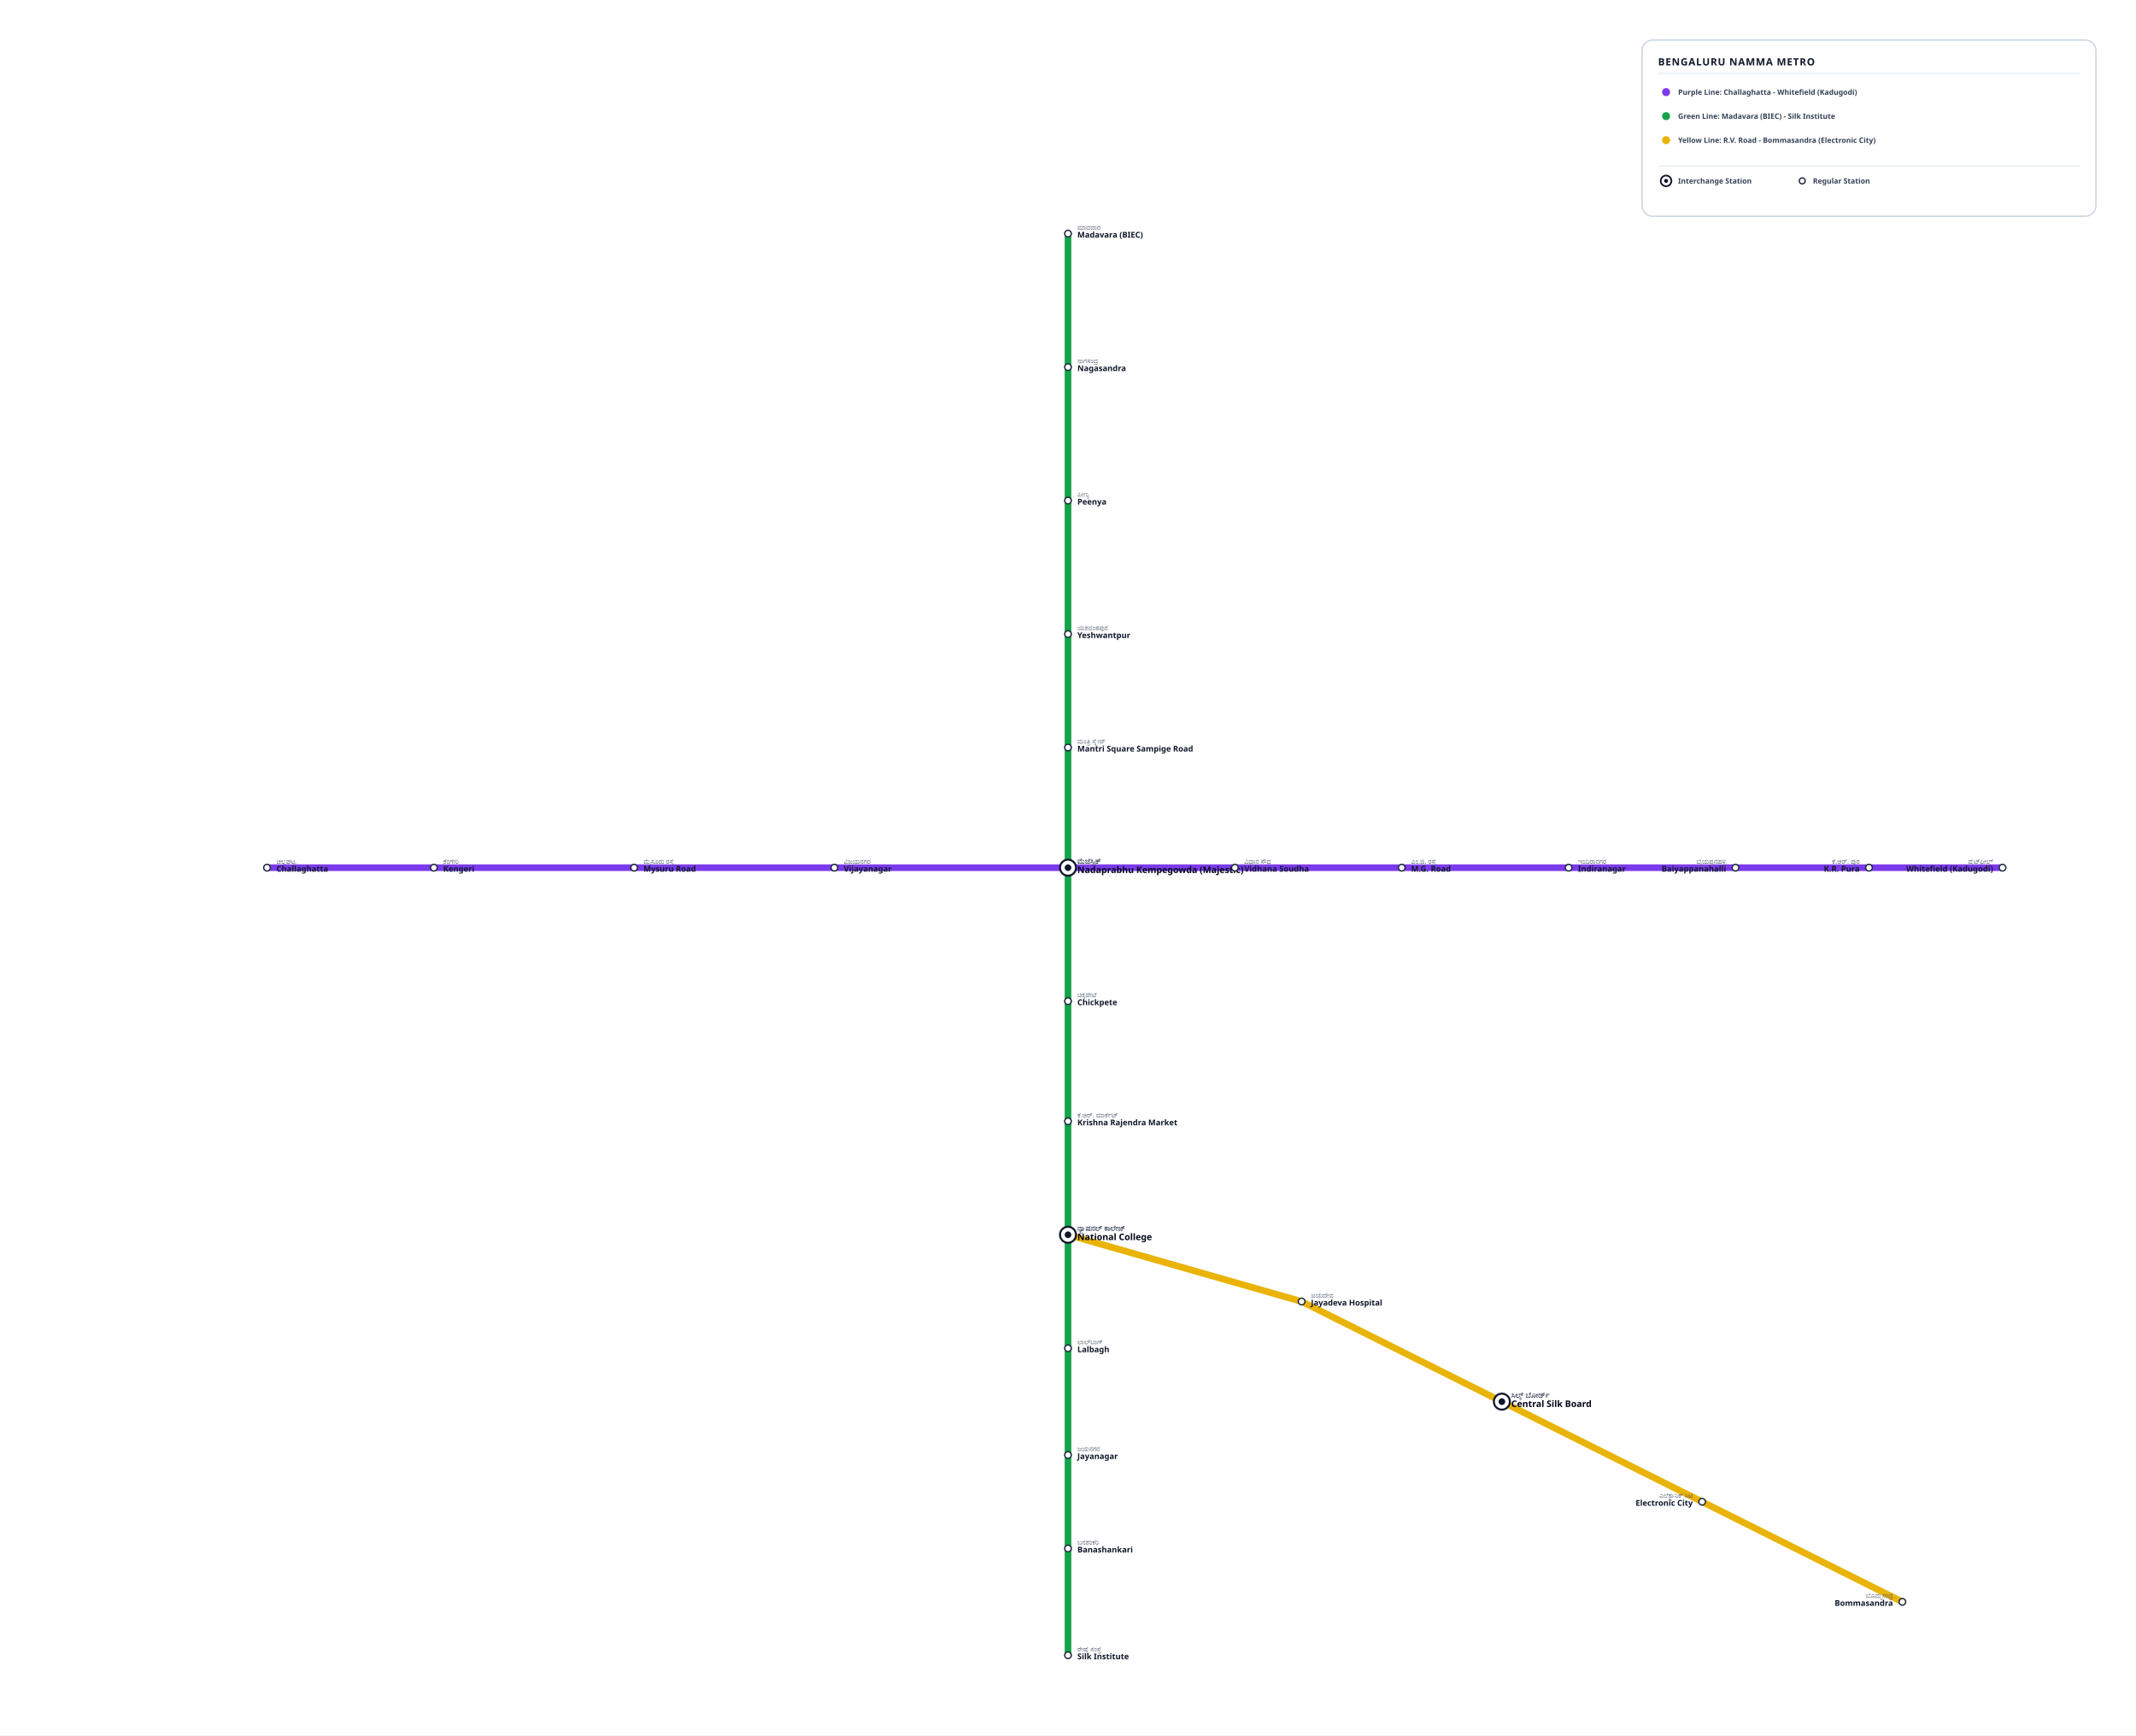
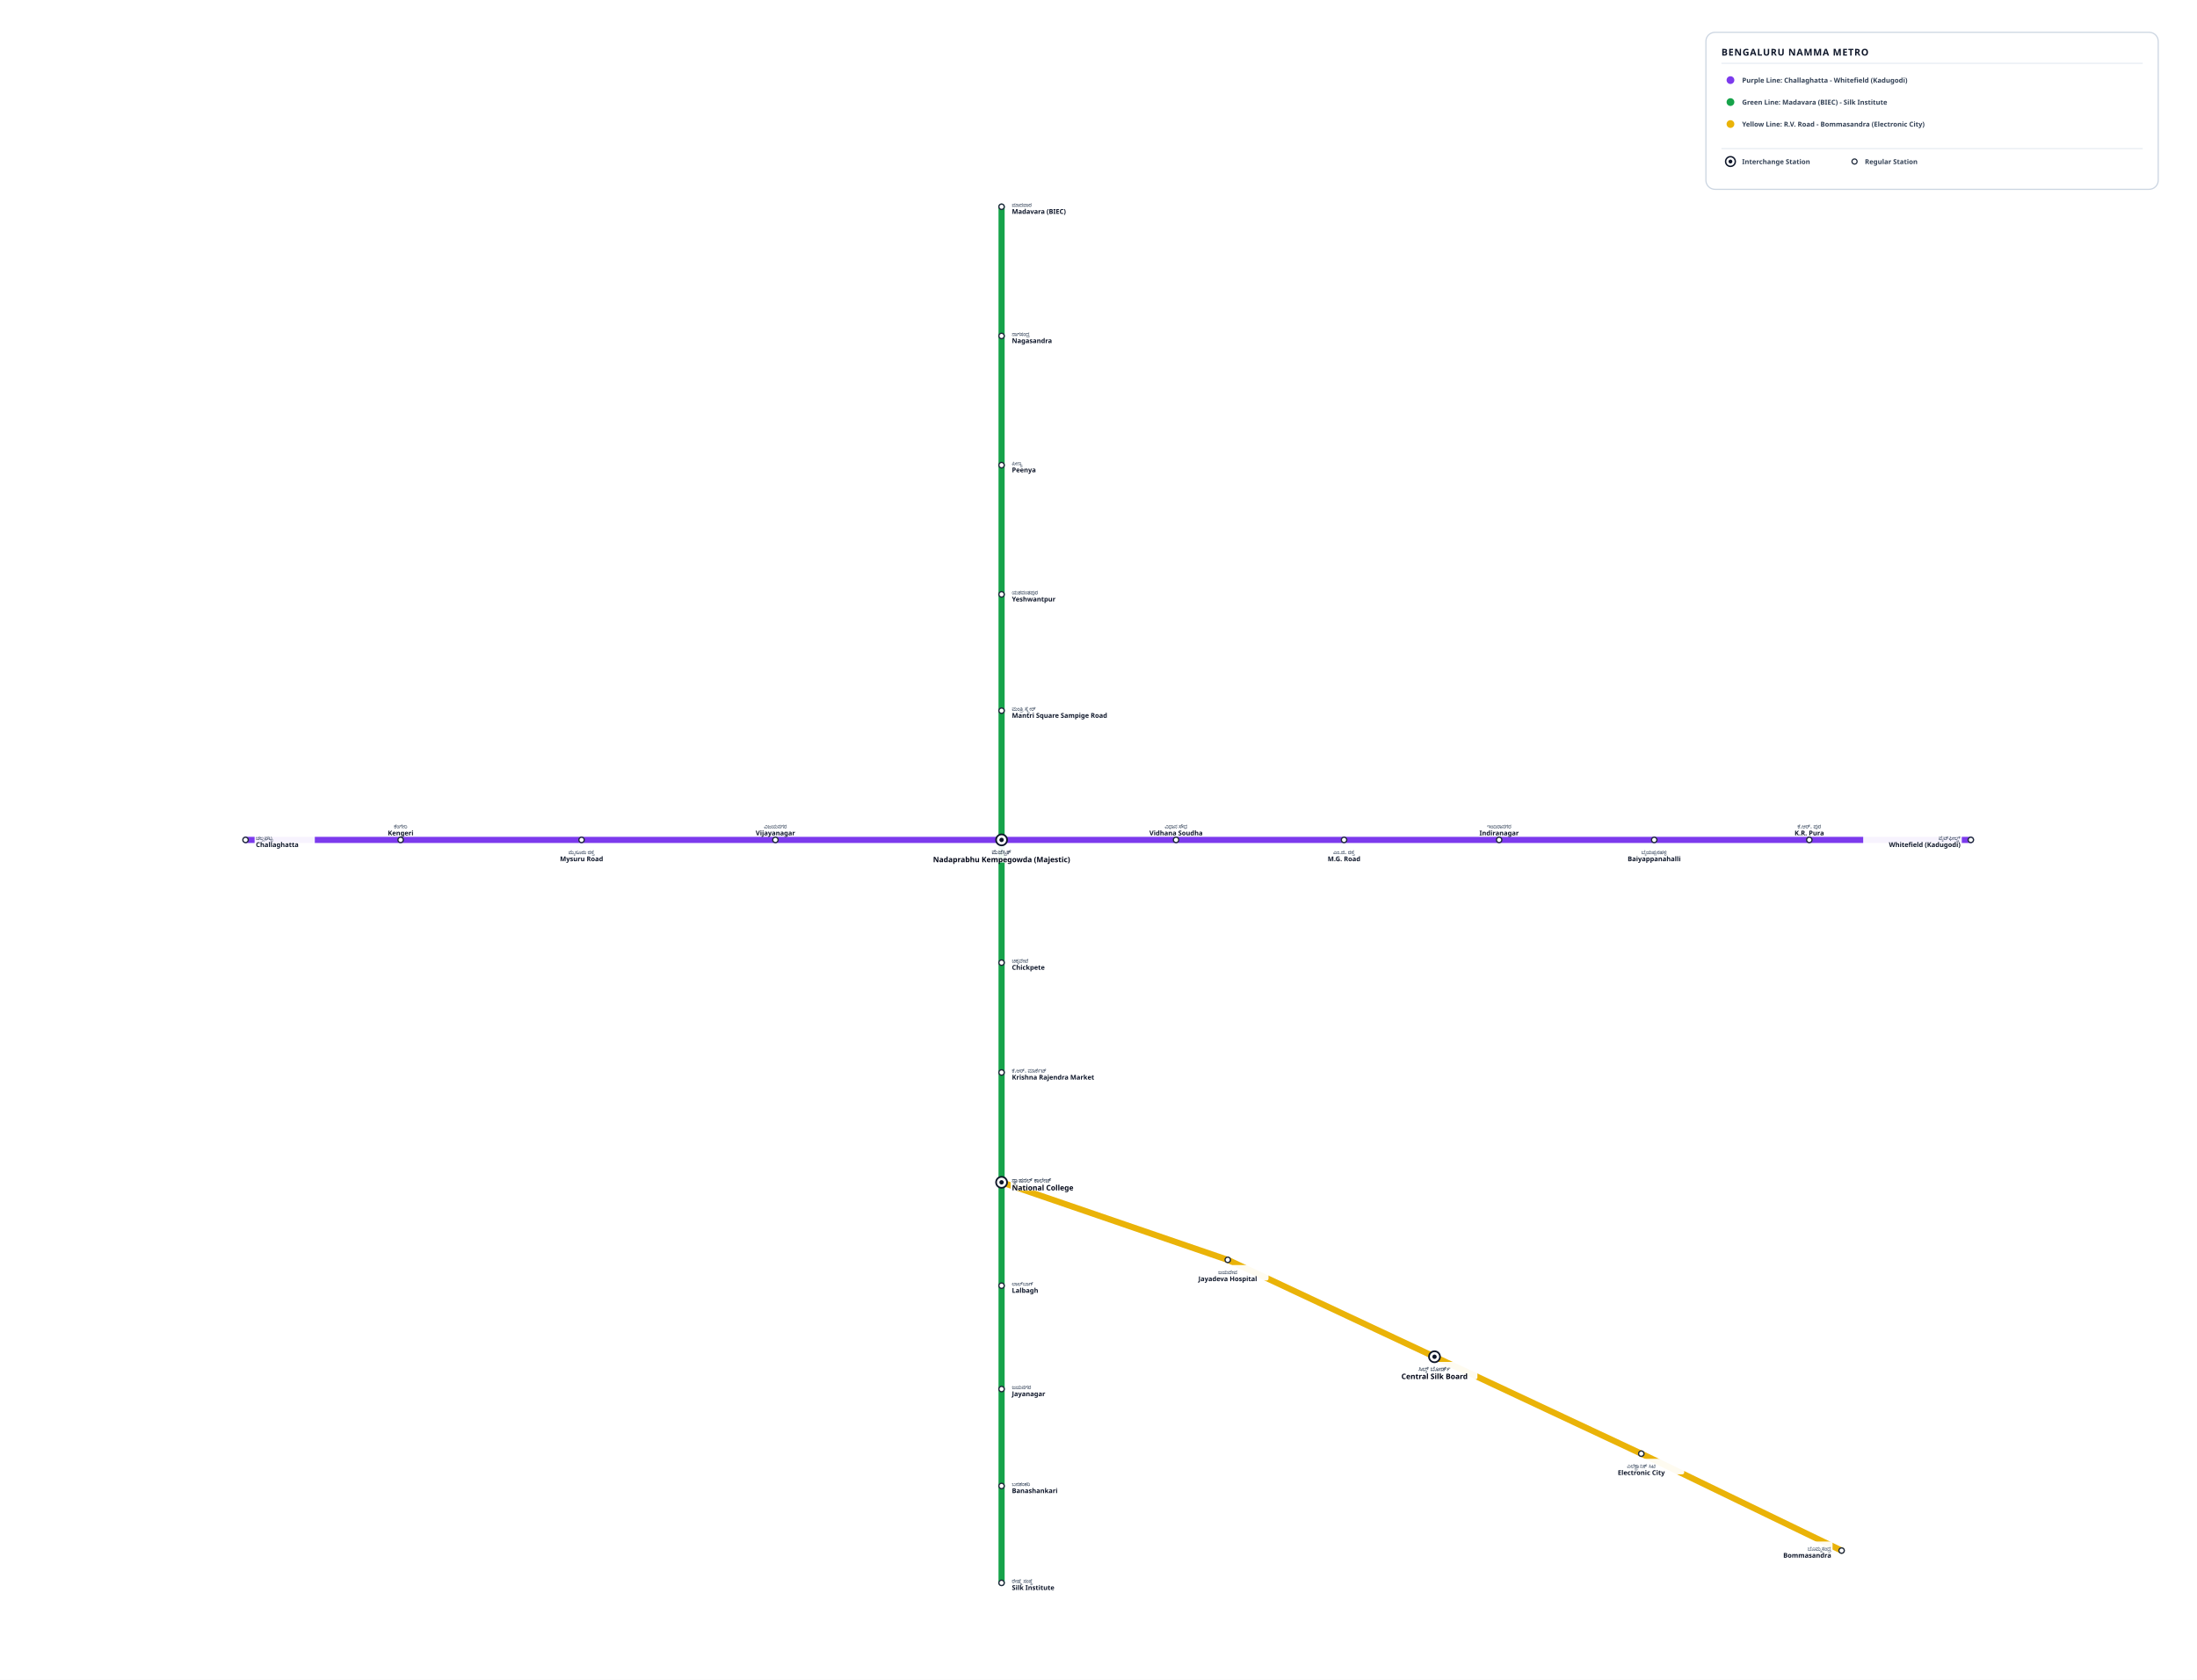
- <svg xmlns="http://www.w3.org/2000/svg" viewBox="0 0 3200 2600" width="100%" height="100%">
-   <rect width="3200" height="2600" fill="#FFFFFF" />
+ <svg xmlns="http://www.w3.org/2000/svg" viewBox="0 0 3400 2600" width="100%" height="100%">
+   <rect width="3400" height="2600" fill="#FFFFFF" />
  <g stroke-linecap="round" stroke-linejoin="round">
-     <path d="M 400 1300 L 650 1300 L 950 1300 L 1250 1300 L 1600 1300 L 1850 1300 L 2100 1300 L 2350 1300 L 2600 1300 L 2800 1300 L 3000 1300" fill="none" stroke="#7C3AED" stroke-width="10" />
-     <path d="M 1600 350 L 1600 550 L 1600 750 L 1600 950 L 1600 1120 L 1600 1300 L 1600 1500 L 1600 1680 L 1600 1850 L 1600 2020 L 1600 2180 L 1600 2320 L 1600 2480" fill="none" stroke="#16A34A" stroke-width="10" />
-     <path d="M 1600 1850 L 1950 1950 L 2250 2100 L 2550 2250 L 2850 2400" fill="none" stroke="#EAB308" stroke-width="10" />
+     <path d="M 380 1300 L 620 1300 L 900 1300 L 1200 1300 L 1550 1300 L 1820 1300 L 2080 1300 L 2320 1300 L 2560 1300 L 2800 1300 L 3050 1300" fill="none" stroke="#7C3AED" stroke-width="9.5" />
+     <path d="M 1550 320 L 1550 520 L 1550 720 L 1550 920 L 1550 1100 L 1550 1300 L 1550 1490 L 1550 1660 L 1550 1830 L 1550 1990 L 1550 2150 L 1550 2300 L 1550 2450" fill="none" stroke="#16A34A" stroke-width="9.5" />
+     <path d="M 1550 1830 L 1900 1950 L 2220 2100 L 2540 2250 L 2850 2400" fill="none" stroke="#EAB308" stroke-width="9.5" />
  </g>
  <g id="stations-layer">
-     <circle cx="400" cy="1300" r="5" fill="#FFFFFF" stroke="#1E293B" stroke-width="2" />
-     <text x="414" y="1294" text-anchor="start" font-family="sans-serif" font-size="10" font-weight="500" fill="#475569">ಚಲ್ಲಘಟ್ಟ</text>
-     <text x="414" y="1306" text-anchor="start" font-family="sans-serif" font-size="12" font-weight="bold" fill="#0F172A">Challaghatta</text>
-     <circle cx="650" cy="1300" r="5" fill="#FFFFFF" stroke="#1E293B" stroke-width="2" />
-     <text x="664" y="1294" text-anchor="start" font-family="sans-serif" font-size="10" font-weight="500" fill="#475569">ಕೆಂಗೇರಿ</text>
-     <text x="664" y="1306" text-anchor="start" font-family="sans-serif" font-size="12" font-weight="bold" fill="#0F172A">Kengeri</text>
-     <circle cx="950" cy="1300" r="5" fill="#FFFFFF" stroke="#1E293B" stroke-width="2" />
-     <text x="964" y="1294" text-anchor="start" font-family="sans-serif" font-size="10" font-weight="500" fill="#475569">ಮೈಸೂರು ರಸ್ತೆ</text>
-     <text x="964" y="1306" text-anchor="start" font-family="sans-serif" font-size="12" font-weight="bold" fill="#0F172A">Mysuru Road</text>
-     <circle cx="1250" cy="1300" r="5" fill="#FFFFFF" stroke="#1E293B" stroke-width="2" />
-     <text x="1264" y="1294" text-anchor="start" font-family="sans-serif" font-size="10" font-weight="500" fill="#475569">ವಿಜಯನಗರ</text>
-     <text x="1264" y="1306" text-anchor="start" font-family="sans-serif" font-size="12" font-weight="bold" fill="#0F172A">Vijayanagar</text>
-     <circle cx="1600" cy="1300" r="12" fill="#FFFFFF" stroke="#0F172A" stroke-width="3" />
-     <circle cx="1600" cy="1300" r="5" fill="#0F172A" />
-     <text x="1614" y="1294" text-anchor="start" font-family="sans-serif" font-size="11.5" font-weight="600" fill="#334155">ಮೆಜೆಸ್ಟಿಕ್</text>
-     <text x="1614" y="1308" text-anchor="start" font-family="sans-serif" font-size="13.5" font-weight="bold" fill="#020617">Nadaprabhu Kempegowda (Majestic)</text>
-     <circle cx="1850" cy="1300" r="5" fill="#FFFFFF" stroke="#1E293B" stroke-width="2" />
-     <text x="1864" y="1294" text-anchor="start" font-family="sans-serif" font-size="10" font-weight="500" fill="#475569">ವಿಧಾನ ಸೌಧ</text>
-     <text x="1864" y="1306" text-anchor="start" font-family="sans-serif" font-size="12" font-weight="bold" fill="#0F172A">Vidhana Soudha</text>
-     <circle cx="2100" cy="1300" r="5" fill="#FFFFFF" stroke="#1E293B" stroke-width="2" />
-     <text x="2114" y="1294" text-anchor="start" font-family="sans-serif" font-size="10" font-weight="500" fill="#475569">ಎಂ.ಜಿ. ರಸ್ತೆ</text>
-     <text x="2114" y="1306" text-anchor="start" font-family="sans-serif" font-size="12" font-weight="bold" fill="#0F172A">M.G. Road</text>
-     <circle cx="2350" cy="1300" r="5" fill="#FFFFFF" stroke="#1E293B" stroke-width="2" />
-     <text x="2364" y="1294" text-anchor="start" font-family="sans-serif" font-size="10" font-weight="500" fill="#475569">ಇಂದಿರಾನಗರ</text>
-     <text x="2364" y="1306" text-anchor="start" font-family="sans-serif" font-size="12" font-weight="bold" fill="#0F172A">Indiranagar</text>
-     <circle cx="2600" cy="1300" r="5" fill="#FFFFFF" stroke="#1E293B" stroke-width="2" />
-     <text x="2586" y="1294" text-anchor="end" font-family="sans-serif" font-size="10" font-weight="500" fill="#475569">ಬೈಯಪ್ಪನಹಳ್ಳಿ</text>
-     <text x="2586" y="1306" text-anchor="end" font-family="sans-serif" font-size="12" font-weight="bold" fill="#0F172A">Baiyappanahalli</text>
-     <circle cx="2800" cy="1300" r="5" fill="#FFFFFF" stroke="#1E293B" stroke-width="2" />
-     <text x="2786" y="1294" text-anchor="end" font-family="sans-serif" font-size="10" font-weight="500" fill="#475569">ಕೆ.ಆರ್. ಪುರ</text>
-     <text x="2786" y="1306" text-anchor="end" font-family="sans-serif" font-size="12" font-weight="bold" fill="#0F172A">K.R. Pura</text>
-     <circle cx="3000" cy="1300" r="5" fill="#FFFFFF" stroke="#1E293B" stroke-width="2" />
-     <text x="2986" y="1294" text-anchor="end" font-family="sans-serif" font-size="10" font-weight="500" fill="#475569">ವೈಟ್‌ಫೀಲ್ಡ್</text>
-     <text x="2986" y="1306" text-anchor="end" font-family="sans-serif" font-size="12" font-weight="bold" fill="#0F172A">Whitefield (Kadugodi)</text>
-     <circle cx="1600" cy="350" r="5" fill="#FFFFFF" stroke="#1E293B" stroke-width="2" />
-     <text x="1614" y="344" text-anchor="start" font-family="sans-serif" font-size="10" font-weight="500" fill="#475569">ಮಾದವಾರ</text>
-     <text x="1614" y="356" text-anchor="start" font-family="sans-serif" font-size="12" font-weight="bold" fill="#0F172A">Madavara (BIEC)</text>
-     <circle cx="1600" cy="550" r="5" fill="#FFFFFF" stroke="#1E293B" stroke-width="2" />
-     <text x="1614" y="544" text-anchor="start" font-family="sans-serif" font-size="10" font-weight="500" fill="#475569">ನಾಗಸಂದ್ರ</text>
-     <text x="1614" y="556" text-anchor="start" font-family="sans-serif" font-size="12" font-weight="bold" fill="#0F172A">Nagasandra</text>
-     <circle cx="1600" cy="750" r="5" fill="#FFFFFF" stroke="#1E293B" stroke-width="2" />
-     <text x="1614" y="744" text-anchor="start" font-family="sans-serif" font-size="10" font-weight="500" fill="#475569">ಪೀಣ್ಯ</text>
-     <text x="1614" y="756" text-anchor="start" font-family="sans-serif" font-size="12" font-weight="bold" fill="#0F172A">Peenya</text>
-     <circle cx="1600" cy="950" r="5" fill="#FFFFFF" stroke="#1E293B" stroke-width="2" />
-     <text x="1614" y="944" text-anchor="start" font-family="sans-serif" font-size="10" font-weight="500" fill="#475569">ಯಶವಂತಪುರ</text>
-     <text x="1614" y="956" text-anchor="start" font-family="sans-serif" font-size="12" font-weight="bold" fill="#0F172A">Yeshwantpur</text>
-     <circle cx="1600" cy="1120" r="5" fill="#FFFFFF" stroke="#1E293B" stroke-width="2" />
-     <text x="1614" y="1114" text-anchor="start" font-family="sans-serif" font-size="10" font-weight="500" fill="#475569">ಮಂತ್ರಿ ಸ್ಕ್ವೇರ್</text>
-     <text x="1614" y="1126" text-anchor="start" font-family="sans-serif" font-size="12" font-weight="bold" fill="#0F172A">Mantri Square Sampige Road</text>
-     <circle cx="1600" cy="1500" r="5" fill="#FFFFFF" stroke="#1E293B" stroke-width="2" />
-     <text x="1614" y="1494" text-anchor="start" font-family="sans-serif" font-size="10" font-weight="500" fill="#475569">ಚಿಕ್ಕಪೇಟೆ</text>
-     <text x="1614" y="1506" text-anchor="start" font-family="sans-serif" font-size="12" font-weight="bold" fill="#0F172A">Chickpete</text>
-     <circle cx="1600" cy="1680" r="5" fill="#FFFFFF" stroke="#1E293B" stroke-width="2" />
-     <text x="1614" y="1674" text-anchor="start" font-family="sans-serif" font-size="10" font-weight="500" fill="#475569">ಕೆ.ಆರ್. ಮಾರ್ಕೆಟ್</text>
-     <text x="1614" y="1686" text-anchor="start" font-family="sans-serif" font-size="12" font-weight="bold" fill="#0F172A">Krishna Rajendra Market</text>
-     <circle cx="1600" cy="1850" r="12" fill="#FFFFFF" stroke="#0F172A" stroke-width="3" />
-     <circle cx="1600" cy="1850" r="5" fill="#0F172A" />
-     <text x="1614" y="1844" text-anchor="start" font-family="sans-serif" font-size="11.5" font-weight="600" fill="#334155">ನ್ಯಾಷನಲ್ ಕಾಲೇಜ್</text>
-     <text x="1614" y="1858" text-anchor="start" font-family="sans-serif" font-size="13.5" font-weight="bold" fill="#020617">National College</text>
-     <circle cx="1600" cy="2020" r="5" fill="#FFFFFF" stroke="#1E293B" stroke-width="2" />
-     <text x="1614" y="2014" text-anchor="start" font-family="sans-serif" font-size="10" font-weight="500" fill="#475569">ಲಾಲ್‌ಬಾಗ್</text>
-     <text x="1614" y="2026" text-anchor="start" font-family="sans-serif" font-size="12" font-weight="bold" fill="#0F172A">Lalbagh</text>
-     <circle cx="1600" cy="2180" r="5" fill="#FFFFFF" stroke="#1E293B" stroke-width="2" />
-     <text x="1614" y="2174" text-anchor="start" font-family="sans-serif" font-size="10" font-weight="500" fill="#475569">ಜಯನಗರ</text>
-     <text x="1614" y="2186" text-anchor="start" font-family="sans-serif" font-size="12" font-weight="bold" fill="#0F172A">Jayanagar</text>
-     <circle cx="1600" cy="2320" r="5" fill="#FFFFFF" stroke="#1E293B" stroke-width="2" />
-     <text x="1614" y="2314" text-anchor="start" font-family="sans-serif" font-size="10" font-weight="500" fill="#475569">ಬನಶಂಕರಿ</text>
-     <text x="1614" y="2326" text-anchor="start" font-family="sans-serif" font-size="12" font-weight="bold" fill="#0F172A">Banashankari</text>
-     <circle cx="1600" cy="2480" r="5" fill="#FFFFFF" stroke="#1E293B" stroke-width="2" />
-     <text x="1614" y="2474" text-anchor="start" font-family="sans-serif" font-size="10" font-weight="500" fill="#475569">ರೇಷ್ಮೆ ಸಂಸ್ಥೆ</text>
-     <text x="1614" y="2486" text-anchor="start" font-family="sans-serif" font-size="12" font-weight="bold" fill="#0F172A">Silk Institute</text>
-     <circle cx="1950" cy="1950" r="5" fill="#FFFFFF" stroke="#1E293B" stroke-width="2" />
-     <text x="1964" y="1944" text-anchor="start" font-family="sans-serif" font-size="10" font-weight="500" fill="#475569">ಜಯದೇವ</text>
-     <text x="1964" y="1956" text-anchor="start" font-family="sans-serif" font-size="12" font-weight="bold" fill="#0F172A">Jayadeva Hospital</text>
-     <circle cx="2250" cy="2100" r="12" fill="#FFFFFF" stroke="#0F172A" stroke-width="3" />
-     <circle cx="2250" cy="2100" r="5" fill="#0F172A" />
-     <text x="2264" y="2094" text-anchor="start" font-family="sans-serif" font-size="11.5" font-weight="600" fill="#334155">ಸಿಲ್ಕ್ ಬೋರ್ಡ್</text>
-     <text x="2264" y="2108" text-anchor="start" font-family="sans-serif" font-size="13.5" font-weight="bold" fill="#020617">Central Silk Board</text>
-     <circle cx="2550" cy="2250" r="5" fill="#FFFFFF" stroke="#1E293B" stroke-width="2" />
-     <text x="2536" y="2244" text-anchor="end" font-family="sans-serif" font-size="10" font-weight="500" fill="#475569">ಎಲೆಕ್ಟ್ರಾನಿಕ್ ಸಿಟಿ</text>
-     <text x="2536" y="2256" text-anchor="end" font-family="sans-serif" font-size="12" font-weight="bold" fill="#0F172A">Electronic City</text>
-     <circle cx="2850" cy="2400" r="5" fill="#FFFFFF" stroke="#1E293B" stroke-width="2" />
-     <text x="2836" y="2394" text-anchor="end" font-family="sans-serif" font-size="10" font-weight="500" fill="#475569">ಬೊಮ್ಮಸಂದ್ರ</text>
-     <text x="2836" y="2406" text-anchor="end" font-family="sans-serif" font-size="12" font-weight="bold" fill="#0F172A">Bommasandra</text>
+     <rect x="1564.0" y="306.0" width="113.0" height="24.0" rx="3" ry="3" fill="#FFFFFF" fill-opacity="0.94" />
+     <circle cx="1550" cy="320" r="4.2" fill="#FFFFFF" stroke="#1E293B" stroke-width="2" />
+     <g>
+       <text x="1566.0" y="320.0" text-anchor="start" font-family="sans-serif" font-size="8.8" font-weight="600" fill="#475569">ಮಾದವಾರ</text>
+       <text x="1566.0" y="331.0" text-anchor="start" font-family="sans-serif" font-size="10.2" font-weight="bold" fill="#0F172A">Madavara (BIEC)</text>
+     </g>
+     <rect x="1564.0" y="506.0" width="80.0" height="24.0" rx="3" ry="3" fill="#FFFFFF" fill-opacity="0.94" />
+     <circle cx="1550" cy="520" r="4.2" fill="#FFFFFF" stroke="#1E293B" stroke-width="2" />
+     <g>
+       <text x="1566.0" y="520.0" text-anchor="start" font-family="sans-serif" font-size="8.8" font-weight="600" fill="#475569">ನಾಗಸಂದ್ರ</text>
+       <text x="1566.0" y="531.0" text-anchor="start" font-family="sans-serif" font-size="10.2" font-weight="bold" fill="#0F172A">Nagasandra</text>
+     </g>
+     <rect x="1564.0" y="706.0" width="75.0" height="24.0" rx="3" ry="3" fill="#FFFFFF" fill-opacity="0.94" />
+     <circle cx="1550" cy="720" r="4.2" fill="#FFFFFF" stroke="#1E293B" stroke-width="2" />
+     <g>
+       <text x="1566.0" y="720.0" text-anchor="start" font-family="sans-serif" font-size="8.8" font-weight="600" fill="#475569">ಪೀಣ್ಯ</text>
+       <text x="1566.0" y="731.0" text-anchor="start" font-family="sans-serif" font-size="10.2" font-weight="bold" fill="#0F172A">Peenya</text>
+     </g>
+     <rect x="1564.0" y="906.0" width="86.6" height="24.0" rx="3" ry="3" fill="#FFFFFF" fill-opacity="0.94" />
+     <circle cx="1550" cy="920" r="4.2" fill="#FFFFFF" stroke="#1E293B" stroke-width="2" />
+     <g>
+       <text x="1566.0" y="920.0" text-anchor="start" font-family="sans-serif" font-size="8.8" font-weight="600" fill="#475569">ಯಶವಂತಪುರ</text>
+       <text x="1566.0" y="931.0" text-anchor="start" font-family="sans-serif" font-size="10.2" font-weight="bold" fill="#0F172A">Yeshwantpur</text>
+     </g>
+     <rect x="1564.0" y="1086.0" width="185.6" height="24.0" rx="3" ry="3" fill="#FFFFFF" fill-opacity="0.94" />
+     <circle cx="1550" cy="1100" r="4.2" fill="#FFFFFF" stroke="#1E293B" stroke-width="2" />
+     <g>
+       <text x="1566.0" y="1100.0" text-anchor="start" font-family="sans-serif" font-size="8.8" font-weight="600" fill="#475569">ಮಂತ್ರಿ ಸ್ಕ್ವೇರ್</text>
+       <text x="1566.0" y="1111.0" text-anchor="start" font-family="sans-serif" font-size="10.2" font-weight="bold" fill="#0F172A">Mantri Square Sampige Road</text>
+     </g>
+     <rect x="394.0" y="1286.0" width="93.2" height="24.0" rx="3" ry="3" fill="#FFFFFF" fill-opacity="0.94" />
+     <circle cx="380" cy="1300" r="4.2" fill="#FFFFFF" stroke="#1E293B" stroke-width="2" />
+     <g>
+       <text x="396.0" y="1300.0" text-anchor="start" font-family="sans-serif" font-size="8.8" font-weight="600" fill="#475569">ಚಲ್ಲಘಟ್ಟ</text>
+       <text x="396.0" y="1311.0" text-anchor="start" font-family="sans-serif" font-size="10.2" font-weight="bold" fill="#0F172A">Challaghatta</text>
+     </g>
+     <rect x="582.5" y="1268.0" width="75.0" height="24.0" rx="3" ry="3" fill="#FFFFFF" fill-opacity="0.94" />
+     <circle cx="620" cy="1300" r="4.2" fill="#FFFFFF" stroke="#1E293B" stroke-width="2" />
+     <g>
+       <text x="620.0" y="1282.0" text-anchor="middle" font-family="sans-serif" font-size="8.8" font-weight="600" fill="#475569">ಕೆಂಗೇರಿ</text>
+       <text x="620.0" y="1293.0" text-anchor="middle" font-family="sans-serif" font-size="10.2" font-weight="bold" fill="#0F172A">Kengeri</text>
+     </g>
+     <rect x="853.4" y="1308.0" width="93.2" height="24.0" rx="3" ry="3" fill="#FFFFFF" fill-opacity="0.94" />
+     <circle cx="900" cy="1300" r="4.2" fill="#FFFFFF" stroke="#1E293B" stroke-width="2" />
+     <g>
+       <text x="900.0" y="1322.0" text-anchor="middle" font-family="sans-serif" font-size="8.8" font-weight="600" fill="#475569">ಮೈಸೂರು ರಸ್ತೆ</text>
+       <text x="900.0" y="1333.0" text-anchor="middle" font-family="sans-serif" font-size="10.2" font-weight="bold" fill="#0F172A">Mysuru Road</text>
+     </g>
+     <rect x="1156.7" y="1268.0" width="86.6" height="24.0" rx="3" ry="3" fill="#FFFFFF" fill-opacity="0.94" />
+     <circle cx="1200" cy="1300" r="4.2" fill="#FFFFFF" stroke="#1E293B" stroke-width="2" />
+     <g>
+       <text x="1200.0" y="1282.0" text-anchor="middle" font-family="sans-serif" font-size="8.8" font-weight="600" fill="#475569">ವಿಜಯನಗರ</text>
+       <text x="1200.0" y="1293.0" text-anchor="middle" font-family="sans-serif" font-size="10.2" font-weight="bold" fill="#0F172A">Vijayanagar</text>
+     </g>
+     <rect x="1437.4" y="1308.0" width="225.2" height="27.0" rx="3" ry="3" fill="#FFFFFF" fill-opacity="0.94" />
+     <circle cx="1550" cy="1300" r="8.5" fill="#FFFFFF" stroke="#0F172A" stroke-width="2.6" />
+     <circle cx="1550" cy="1300" r="3.4" fill="#0F172A" />
+     <g>
+       <text x="1550.0" y="1322.0" text-anchor="middle" font-family="sans-serif" font-size="9.8" font-weight="bold" fill="#334155">ಮೆಜೆಸ್ಟಿಕ್</text>
+       <text x="1550.0" y="1334.5" text-anchor="middle" font-family="sans-serif" font-size="11.5" font-weight="900" fill="#020617">Nadaprabhu Kempegowda (Majestic)</text>
+     </g>
+     <rect x="1766.8" y="1268.0" width="106.4" height="24.0" rx="3" ry="3" fill="#FFFFFF" fill-opacity="0.94" />
+     <circle cx="1820" cy="1300" r="4.2" fill="#FFFFFF" stroke="#1E293B" stroke-width="2" />
+     <g>
+       <text x="1820.0" y="1282.0" text-anchor="middle" font-family="sans-serif" font-size="8.8" font-weight="600" fill="#475569">ವಿಧಾನ ಸೌಧ</text>
+       <text x="1820.0" y="1293.0" text-anchor="middle" font-family="sans-serif" font-size="10.2" font-weight="bold" fill="#0F172A">Vidhana Soudha</text>
+     </g>
+     <rect x="2033.4" y="1308.0" width="93.2" height="24.0" rx="3" ry="3" fill="#FFFFFF" fill-opacity="0.94" />
+     <circle cx="2080" cy="1300" r="4.2" fill="#FFFFFF" stroke="#1E293B" stroke-width="2" />
+     <g>
+       <text x="2080.0" y="1322.0" text-anchor="middle" font-family="sans-serif" font-size="8.8" font-weight="600" fill="#475569">ಎಂ.ಜಿ. ರಸ್ತೆ</text>
+       <text x="2080.0" y="1333.0" text-anchor="middle" font-family="sans-serif" font-size="10.2" font-weight="bold" fill="#0F172A">M.G. Road</text>
+     </g>
+     <rect x="2276.7" y="1268.0" width="86.6" height="24.0" rx="3" ry="3" fill="#FFFFFF" fill-opacity="0.94" />
+     <circle cx="2320" cy="1300" r="4.2" fill="#FFFFFF" stroke="#1E293B" stroke-width="2" />
+     <g>
+       <text x="2320.0" y="1282.0" text-anchor="middle" font-family="sans-serif" font-size="8.8" font-weight="600" fill="#475569">ಇಂದಿರಾನಗರ</text>
+       <text x="2320.0" y="1293.0" text-anchor="middle" font-family="sans-serif" font-size="10.2" font-weight="bold" fill="#0F172A">Indiranagar</text>
+     </g>
+     <rect x="2503.5" y="1308.0" width="113.0" height="24.0" rx="3" ry="3" fill="#FFFFFF" fill-opacity="0.94" />
+     <circle cx="2560" cy="1300" r="4.2" fill="#FFFFFF" stroke="#1E293B" stroke-width="2" />
+     <g>
+       <text x="2560.0" y="1322.0" text-anchor="middle" font-family="sans-serif" font-size="8.8" font-weight="600" fill="#475569">ಬೈಯಪ್ಪನಹಳ್ಳಿ</text>
+       <text x="2560.0" y="1333.0" text-anchor="middle" font-family="sans-serif" font-size="10.2" font-weight="bold" fill="#0F172A">Baiyappanahalli</text>
+     </g>
+     <rect x="2756.7" y="1268.0" width="86.6" height="24.0" rx="3" ry="3" fill="#FFFFFF" fill-opacity="0.94" />
+     <circle cx="2800" cy="1300" r="4.2" fill="#FFFFFF" stroke="#1E293B" stroke-width="2" />
+     <g>
+       <text x="2800.0" y="1282.0" text-anchor="middle" font-family="sans-serif" font-size="8.8" font-weight="600" fill="#475569">ಕೆ.ಆರ್. ಪುರ</text>
+       <text x="2800.0" y="1293.0" text-anchor="middle" font-family="sans-serif" font-size="10.2" font-weight="bold" fill="#0F172A">K.R. Pura</text>
+     </g>
+     <rect x="2883.4" y="1286.0" width="152.6" height="24.0" rx="3" ry="3" fill="#FFFFFF" fill-opacity="0.94" />
+     <circle cx="3050" cy="1300" r="4.2" fill="#FFFFFF" stroke="#1E293B" stroke-width="2" />
+     <g>
+       <text x="3034.0" y="1300.0" text-anchor="end" font-family="sans-serif" font-size="8.8" font-weight="600" fill="#475569">ವೈಟ್‌ಫೀಲ್ಡ್</text>
+       <text x="3034.0" y="1311.0" text-anchor="end" font-family="sans-serif" font-size="10.2" font-weight="bold" fill="#0F172A">Whitefield (Kadugodi)</text>
+     </g>
+     <rect x="1564.0" y="1476.0" width="75.0" height="24.0" rx="3" ry="3" fill="#FFFFFF" fill-opacity="0.94" />
+     <circle cx="1550" cy="1490" r="4.2" fill="#FFFFFF" stroke="#1E293B" stroke-width="2" />
+     <g>
+       <text x="1566.0" y="1490.0" text-anchor="start" font-family="sans-serif" font-size="8.8" font-weight="600" fill="#475569">ಚಿಕ್ಕಪೇಟೆ</text>
+       <text x="1566.0" y="1501.0" text-anchor="start" font-family="sans-serif" font-size="10.2" font-weight="bold" fill="#0F172A">Chickpete</text>
+     </g>
+     <rect x="1564.0" y="1646.0" width="165.8" height="24.0" rx="3" ry="3" fill="#FFFFFF" fill-opacity="0.94" />
+     <circle cx="1550" cy="1660" r="4.2" fill="#FFFFFF" stroke="#1E293B" stroke-width="2" />
+     <g>
+       <text x="1566.0" y="1660.0" text-anchor="start" font-family="sans-serif" font-size="8.8" font-weight="600" fill="#475569">ಕೆ.ಆರ್. ಮಾರ್ಕೆಟ್</text>
+       <text x="1566.0" y="1671.0" text-anchor="start" font-family="sans-serif" font-size="10.2" font-weight="bold" fill="#0F172A">Krishna Rajendra Market</text>
+     </g>
+     <rect x="1564.0" y="1816.0" width="119.6" height="27.0" rx="3" ry="3" fill="#FFFFFF" fill-opacity="0.94" />
+     <circle cx="1550" cy="1830" r="8.5" fill="#FFFFFF" stroke="#0F172A" stroke-width="2.6" />
+     <circle cx="1550" cy="1830" r="3.4" fill="#0F172A" />
+     <g>
+       <text x="1566.0" y="1830.0" text-anchor="start" font-family="sans-serif" font-size="9.8" font-weight="bold" fill="#334155">ನ್ಯಾಷನಲ್ ಕಾಲೇಜ್</text>
+       <text x="1566.0" y="1842.5" text-anchor="start" font-family="sans-serif" font-size="11.5" font-weight="900" fill="#020617">National College</text>
+     </g>
+     <rect x="1836.9" y="1958.0" width="126.2" height="24.0" rx="3" ry="3" fill="#FFFFFF" fill-opacity="0.94" />
+     <circle cx="1900" cy="1950" r="4.2" fill="#FFFFFF" stroke="#1E293B" stroke-width="2" />
+     <g>
+       <text x="1900.0" y="1972.0" text-anchor="middle" font-family="sans-serif" font-size="8.8" font-weight="600" fill="#475569">ಜಯದೇವ</text>
+       <text x="1900.0" y="1983.0" text-anchor="middle" font-family="sans-serif" font-size="10.2" font-weight="bold" fill="#0F172A">Jayadeva Hospital</text>
+     </g>
+     <rect x="1564.0" y="1976.0" width="75.0" height="24.0" rx="3" ry="3" fill="#FFFFFF" fill-opacity="0.94" />
+     <circle cx="1550" cy="1990" r="4.2" fill="#FFFFFF" stroke="#1E293B" stroke-width="2" />
+     <g>
+       <text x="1566.0" y="1990.0" text-anchor="start" font-family="sans-serif" font-size="8.8" font-weight="600" fill="#475569">ಲಾಲ್‌ಬಾಗ್</text>
+       <text x="1566.0" y="2001.0" text-anchor="start" font-family="sans-serif" font-size="10.2" font-weight="bold" fill="#0F172A">Lalbagh</text>
+     </g>
+     <rect x="2153.6" y="2108.0" width="132.8" height="27.0" rx="3" ry="3" fill="#FFFFFF" fill-opacity="0.94" />
+     <circle cx="2220" cy="2100" r="8.5" fill="#FFFFFF" stroke="#0F172A" stroke-width="2.6" />
+     <circle cx="2220" cy="2100" r="3.4" fill="#0F172A" />
+     <g>
+       <text x="2220.0" y="2122.0" text-anchor="middle" font-family="sans-serif" font-size="9.8" font-weight="bold" fill="#334155">ಸಿಲ್ಕ್ ಬೋರ್ಡ್</text>
+       <text x="2220.0" y="2134.5" text-anchor="middle" font-family="sans-serif" font-size="11.5" font-weight="900" fill="#020617">Central Silk Board</text>
+     </g>
+     <rect x="1564.0" y="2136.0" width="75.0" height="24.0" rx="3" ry="3" fill="#FFFFFF" fill-opacity="0.94" />
+     <circle cx="1550" cy="2150" r="4.2" fill="#FFFFFF" stroke="#1E293B" stroke-width="2" />
+     <g>
+       <text x="1566.0" y="2150.0" text-anchor="start" font-family="sans-serif" font-size="8.8" font-weight="600" fill="#475569">ಜಯನಗರ</text>
+       <text x="1566.0" y="2161.0" text-anchor="start" font-family="sans-serif" font-size="10.2" font-weight="bold" fill="#0F172A">Jayanagar</text>
+     </g>
+     <rect x="2473.6" y="2258.0" width="132.8" height="24.0" rx="3" ry="3" fill="#FFFFFF" fill-opacity="0.94" />
+     <circle cx="2540" cy="2250" r="4.2" fill="#FFFFFF" stroke="#1E293B" stroke-width="2" />
+     <g>
+       <text x="2540.0" y="2272.0" text-anchor="middle" font-family="sans-serif" font-size="8.8" font-weight="600" fill="#475569">ಎಲೆಕ್ಟ್ರಾನಿಕ್ ಸಿಟಿ</text>
+       <text x="2540.0" y="2283.0" text-anchor="middle" font-family="sans-serif" font-size="10.2" font-weight="bold" fill="#0F172A">Electronic City</text>
+     </g>
+     <rect x="1564.0" y="2286.0" width="93.2" height="24.0" rx="3" ry="3" fill="#FFFFFF" fill-opacity="0.94" />
+     <circle cx="1550" cy="2300" r="4.2" fill="#FFFFFF" stroke="#1E293B" stroke-width="2" />
+     <g>
+       <text x="1566.0" y="2300.0" text-anchor="start" font-family="sans-serif" font-size="8.8" font-weight="600" fill="#475569">ಬನಶಂಕರಿ</text>
+       <text x="1566.0" y="2311.0" text-anchor="start" font-family="sans-serif" font-size="10.2" font-weight="bold" fill="#0F172A">Banashankari</text>
+     </g>
+     <rect x="2749.4" y="2386.0" width="86.6" height="24.0" rx="3" ry="3" fill="#FFFFFF" fill-opacity="0.94" />
+     <circle cx="2850" cy="2400" r="4.2" fill="#FFFFFF" stroke="#1E293B" stroke-width="2" />
+     <g>
+       <text x="2834.0" y="2400.0" text-anchor="end" font-family="sans-serif" font-size="8.8" font-weight="600" fill="#475569">ಬೊಮ್ಮಸಂದ್ರ</text>
+       <text x="2834.0" y="2411.0" text-anchor="end" font-family="sans-serif" font-size="10.2" font-weight="bold" fill="#0F172A">Bommasandra</text>
+     </g>
+     <rect x="1564.0" y="2436.0" width="106.4" height="24.0" rx="3" ry="3" fill="#FFFFFF" fill-opacity="0.94" />
+     <circle cx="1550" cy="2450" r="4.2" fill="#FFFFFF" stroke="#1E293B" stroke-width="2" />
+     <g>
+       <text x="1566.0" y="2450.0" text-anchor="start" font-family="sans-serif" font-size="8.8" font-weight="600" fill="#475569">ರೇಷ್ಮೆ ಸಂಸ್ಥೆ</text>
+       <text x="1566.0" y="2461.0" text-anchor="start" font-family="sans-serif" font-size="10.2" font-weight="bold" fill="#0F172A">Silk Institute</text>
+     </g>
  </g>
-   <g transform="translate(2460, 60)">
-     <rect width="680" height="264" rx="16" ry="16" fill="#FFFFFF" stroke="#CBD5E1" stroke-width="2" />
-     <text x="24" y="38" font-family="sans-serif" font-size="15" font-weight="bold" fill="#0F172A" letter-spacing="1">BENGALURU NAMMA METRO</text>
-     <line x1="24" y1="50" x2="656" y2="50" stroke="#E2E8F0" stroke-width="1.5" />
-     <circle cx="36" cy="78" r="6" fill="#7C3AED" />
-     <text x="54" y="82" font-family="sans-serif" font-size="11" font-weight="600" fill="#334155">Purple Line: Challaghatta - Whitefield (Kadugodi)</text>
-     <circle cx="36" cy="114" r="6" fill="#16A34A" />
-     <text x="54" y="118" font-family="sans-serif" font-size="11" font-weight="600" fill="#334155">Green Line: Madavara (BIEC) - Silk Institute</text>
-     <circle cx="36" cy="150" r="6" fill="#EAB308" />
-     <text x="54" y="154" font-family="sans-serif" font-size="11" font-weight="600" fill="#334155">Yellow Line: R.V. Road - Bommasandra (Electronic City)</text>
-     <line x1="24" y1="189" x2="656" y2="189" stroke="#E2E8F0" stroke-width="1.5" />
-     <circle cx="36" cy="211" r="8" fill="#FFFFFF" stroke="#0F172A" stroke-width="2.5" />
-     <circle cx="36" cy="211" r="3" fill="#0F172A" />
-     <text x="54" y="215" font-family="sans-serif" font-size="11" font-weight="600" fill="#334155">Interchange Station</text>
-     <circle cx="240" cy="211" r="4.5" fill="#FFFFFF" stroke="#1E293B" stroke-width="2" />
-     <text x="256" y="215" font-family="sans-serif" font-size="11" font-weight="600" fill="#334155">Regular Station</text>
+   <g transform="translate(2640, 50)">
+     <rect width="700" height="243" rx="14" ry="14" fill="#FFFFFF" stroke="#CBD5E1" stroke-width="1.8" />
+     <text x="24" y="36" font-family="sans-serif" font-size="14.5" font-weight="bold" fill="#0F172A" letter-spacing="1">BENGALURU NAMMA METRO</text>
+     <line x1="24" y1="48" x2="676" y2="48" stroke="#E2E8F0" stroke-width="1.5" />
+     <circle cx="38" cy="74" r="6" fill="#7C3AED" />
+     <text x="56" y="78" font-family="sans-serif" font-size="10.5" font-weight="600" fill="#334155">Purple Line: Challaghatta - Whitefield (Kadugodi)</text>
+     <circle cx="38" cy="108" r="6" fill="#16A34A" />
+     <text x="56" y="112" font-family="sans-serif" font-size="10.5" font-weight="600" fill="#334155">Green Line: Madavara (BIEC) - Silk Institute</text>
+     <circle cx="38" cy="142" r="6" fill="#EAB308" />
+     <text x="56" y="146" font-family="sans-serif" font-size="10.5" font-weight="600" fill="#334155">Yellow Line: R.V. Road - Bommasandra (Electronic City)</text>
+     <line x1="24" y1="180" x2="676" y2="180" stroke="#E2E8F0" stroke-width="1.5" />
+     <circle cx="38" cy="200" r="7.5" fill="#FFFFFF" stroke="#0F172A" stroke-width="2.2" />
+     <circle cx="38" cy="200" r="3" fill="#0F172A" />
+     <text x="56" y="204" font-family="sans-serif" font-size="10.5" font-weight="600" fill="#334155">Interchange Station</text>
+     <circle cx="230" cy="200" r="4" fill="#FFFFFF" stroke="#1E293B" stroke-width="1.8" />
+     <text x="246" y="204" font-family="sans-serif" font-size="10.5" font-weight="600" fill="#334155">Regular Station</text>
  </g>
</svg>
